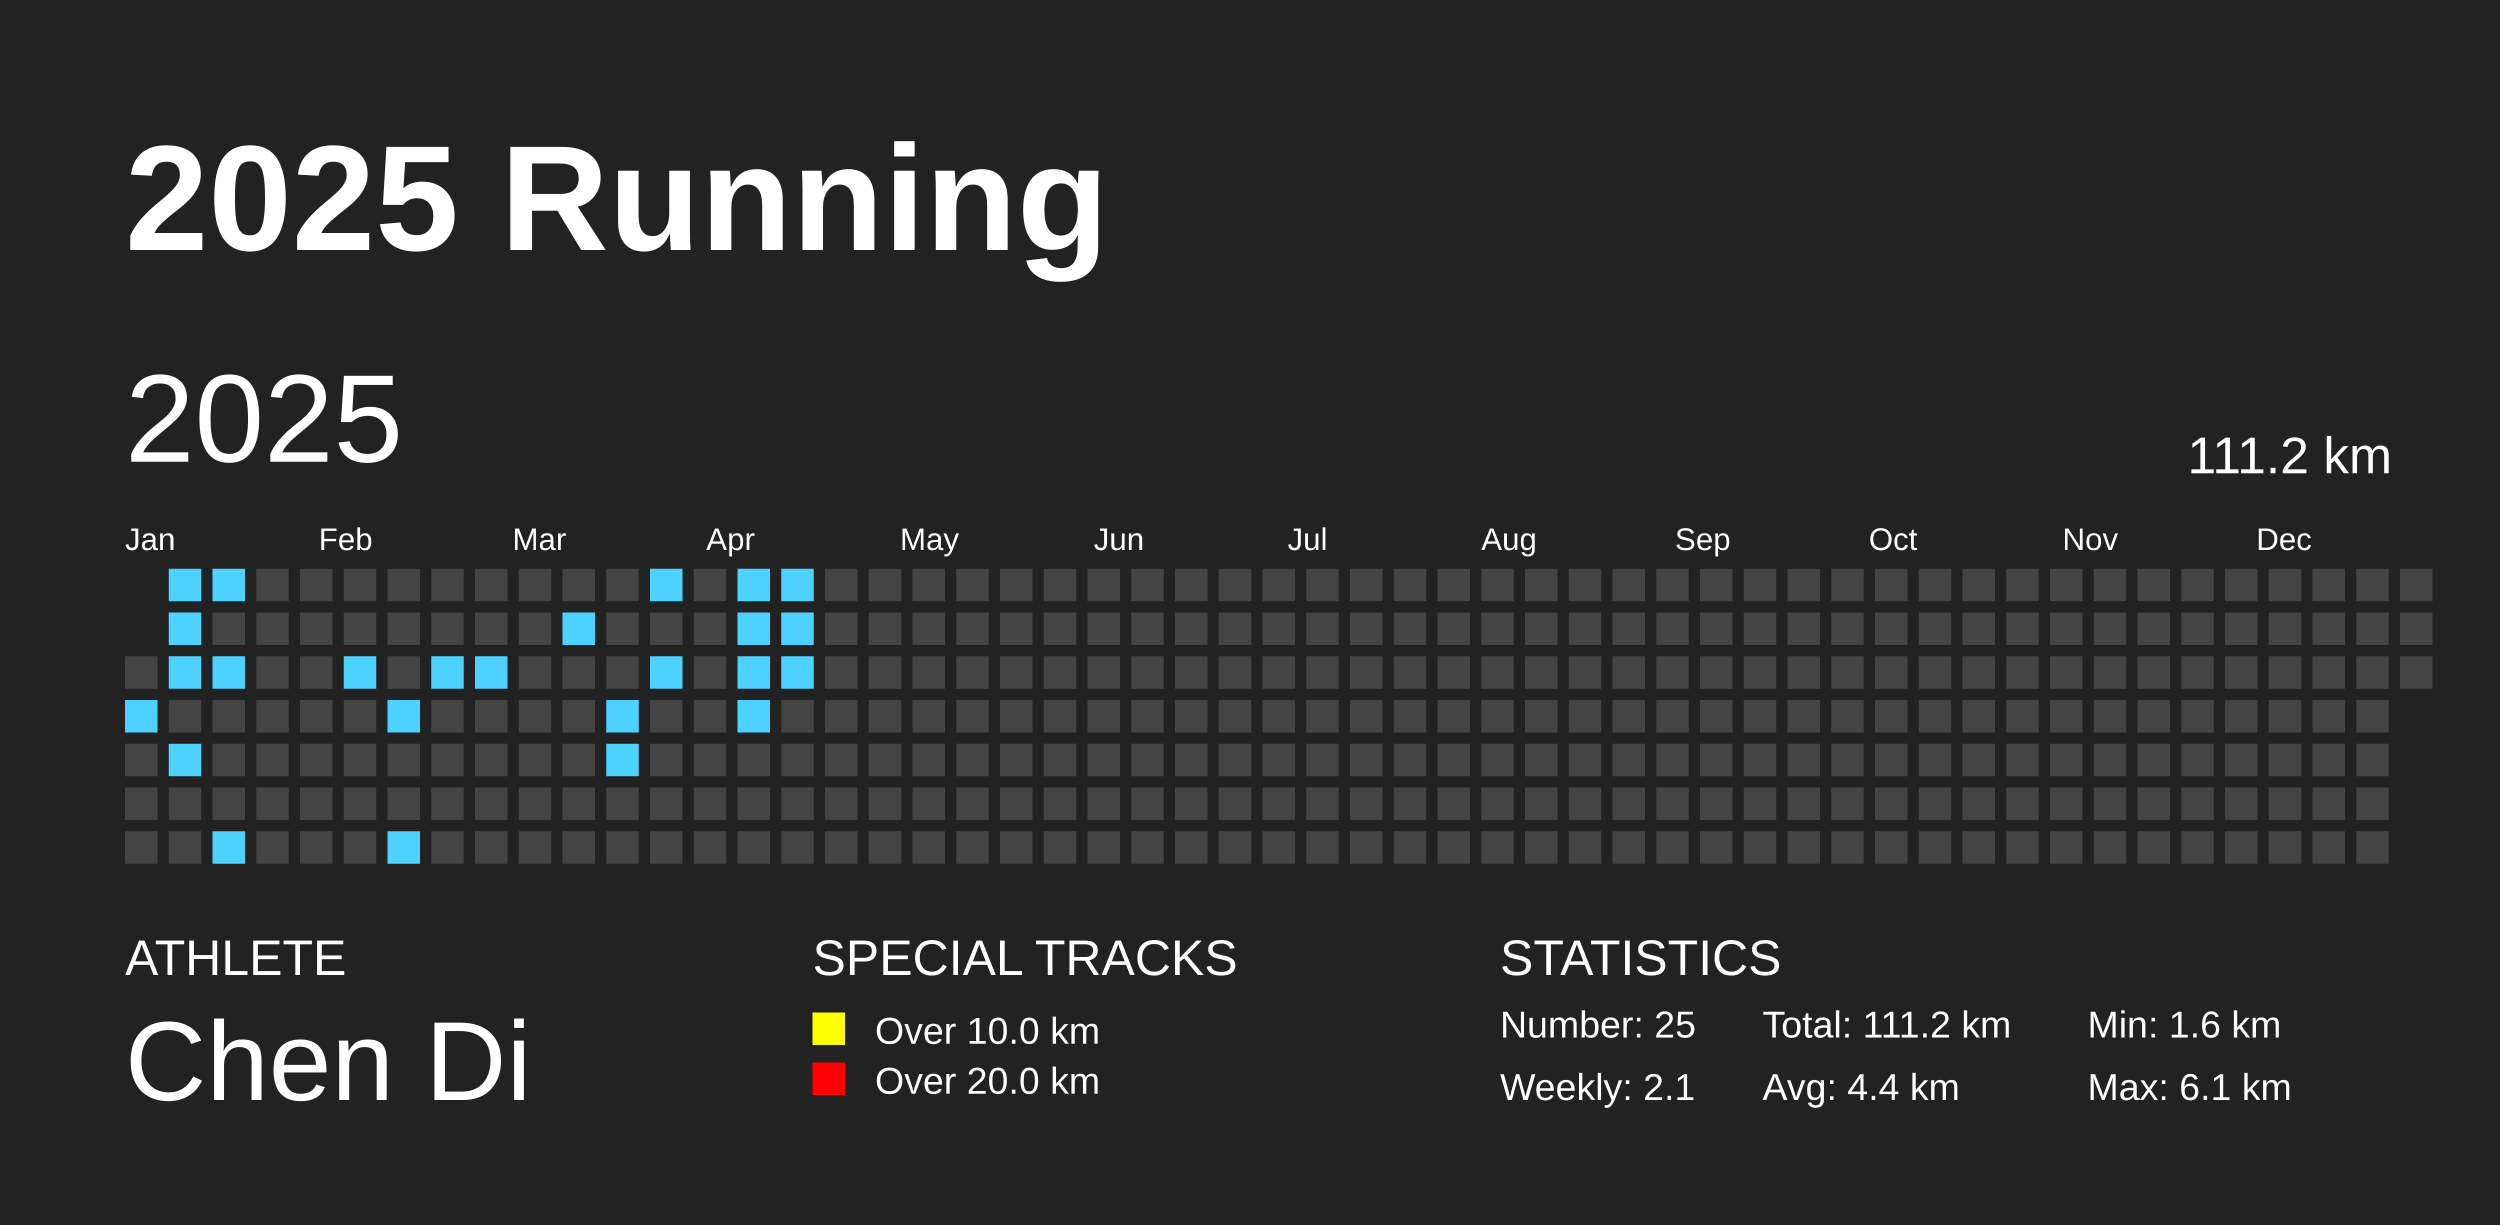
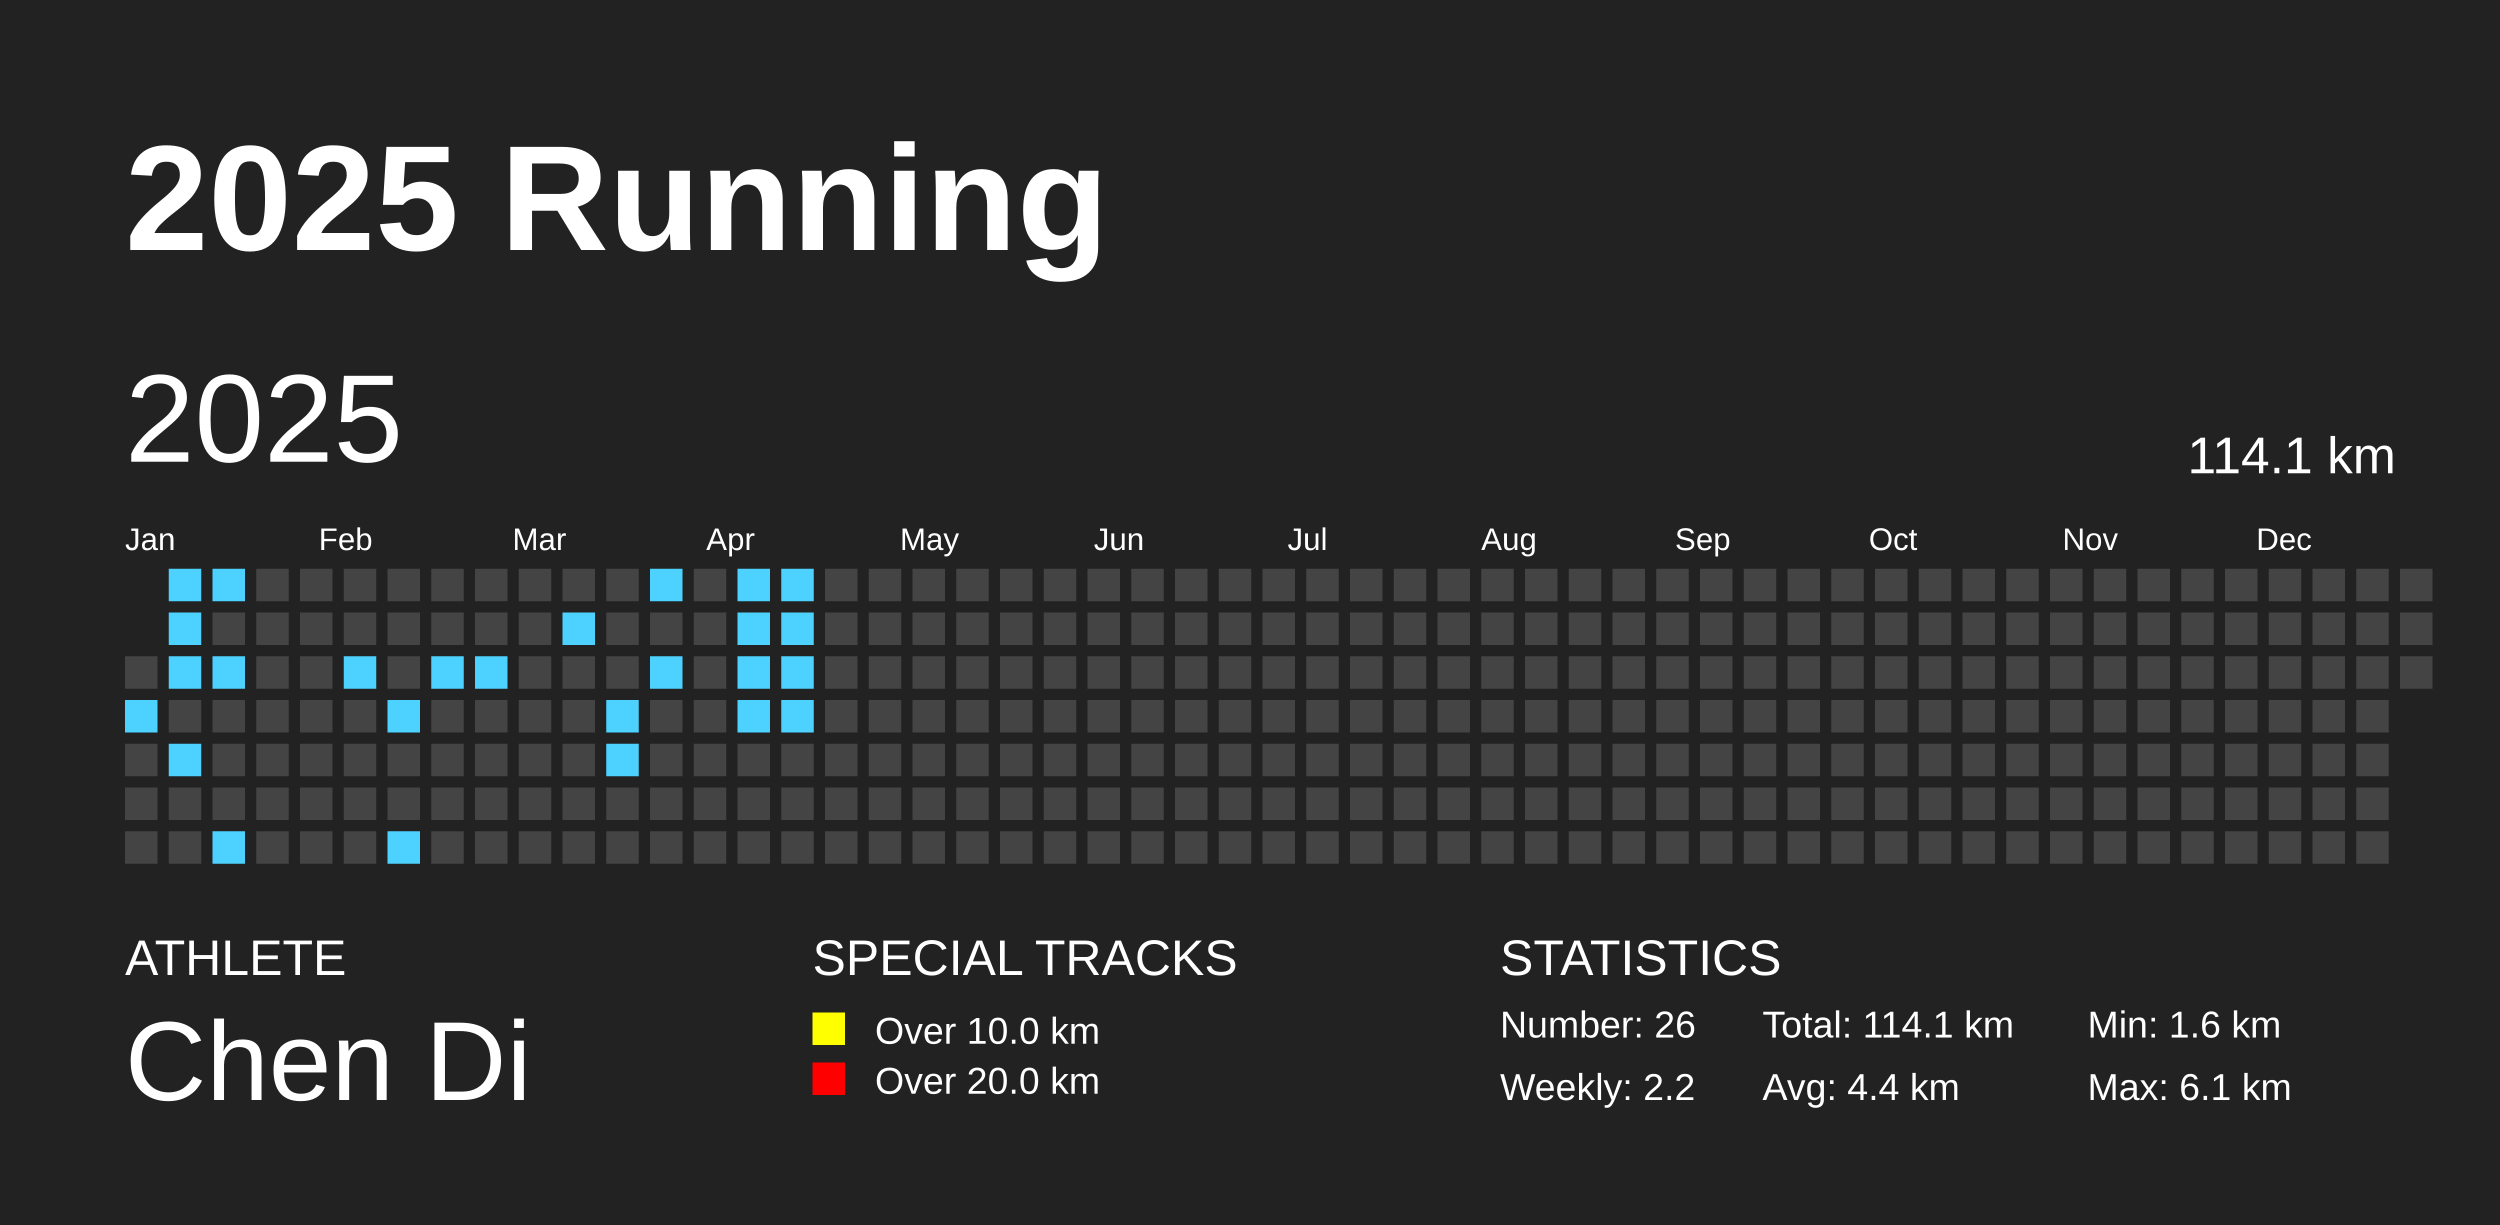
<svg xmlns="http://www.w3.org/2000/svg" baseProfile="full" height="98mm" version="1.1" viewBox="0,0,200,98" width="200mm">
  <defs />
  <rect fill="#222222" height="98" width="200" x="0" y="0" />
  <text fill="#FFFFFF" style="font-size:12px; font-family:Arial; font-weight:bold;" x="10" y="20">2025 Running</text>
  <text fill="#FFFFFF" style="font-size:4px; font-family:Arial" x="10" y="78">ATHLETE</text>
  <text fill="#FFFFFF" style="font-size:9px; font-family:Arial" x="10" y="88">Chen Di</text>
  <text fill="#FFFFFF" style="font-size:4px; font-family:Arial" x="65" y="78">SPECIAL TRACKS</text>
  <rect fill="yellow" height="2.6" width="2.6" x="65" y="81" />
  <text fill="#FFFFFF" style="font-size:3px; font-family:Arial" x="70" y="83.5">Over 10.0 km</text>
  <rect fill="red" height="2.6" width="2.6" x="65" y="85" />
  <text fill="#FFFFFF" style="font-size:3px; font-family:Arial" x="70" y="87.5">Over 20.0 km</text>
  <text fill="#FFFFFF" style="font-size:4px; font-family:Arial" x="120" y="78">STATISTICS</text>
-   <text fill="#FFFFFF" style="font-size:3px; font-family:Arial" x="120" y="83">Number: 25</text>
-   <text fill="#FFFFFF" style="font-size:3px; font-family:Arial" x="120" y="88">Weekly: 2.1</text>
-   <text fill="#FFFFFF" style="font-size:3px; font-family:Arial" x="141" y="83">Total: 111.2 km</text>
+   <text fill="#FFFFFF" style="font-size:3px; font-family:Arial" x="120" y="83">Number: 26</text>
+   <text fill="#FFFFFF" style="font-size:3px; font-family:Arial" x="120" y="88">Weekly: 2.2</text>
+   <text fill="#FFFFFF" style="font-size:3px; font-family:Arial" x="141" y="83">Total: 114.1 km</text>
  <text fill="#FFFFFF" style="font-size:3px; font-family:Arial" x="141" y="88">Avg: 4.4 km</text>
  <text fill="#FFFFFF" style="font-size:3px; font-family:Arial" x="167" y="83">Min: 1.6 km</text>
  <text fill="#FFFFFF" style="font-size:3px; font-family:Arial" x="167" y="88">Max: 6.1 km</text>
  <text dominant-baseline="hanging" fill="#FFFFFF" style="font-size:10.0px; font-family:Arial;" x="10" y="30">2025</text>
-   <text dominant-baseline="hanging" fill="#FFFFFF" style="font-size:4.125px; font-family:Arial;" x="175" y="35">111.2 km</text>
+   <text dominant-baseline="hanging" fill="#FFFFFF" style="font-size:4.125px; font-family:Arial;" x="175" y="35">114.1 km</text>
  <text fill="#FFFFFF" style="font-size:2.5px; font-family:Arial" x="10.0" y="44">Jan</text>
  <text fill="#FFFFFF" style="font-size:2.5px; font-family:Arial" x="25.5" y="44">Feb</text>
  <text fill="#FFFFFF" style="font-size:2.5px; font-family:Arial" x="41.0" y="44">Mar</text>
  <text fill="#FFFFFF" style="font-size:2.5px; font-family:Arial" x="56.5" y="44">Apr</text>
  <text fill="#FFFFFF" style="font-size:2.5px; font-family:Arial" x="72.0" y="44">May</text>
  <text fill="#FFFFFF" style="font-size:2.5px; font-family:Arial" x="87.5" y="44">Jun</text>
  <text fill="#FFFFFF" style="font-size:2.5px; font-family:Arial" x="103.0" y="44">Jul</text>
  <text fill="#FFFFFF" style="font-size:2.5px; font-family:Arial" x="118.5" y="44">Aug</text>
  <text fill="#FFFFFF" style="font-size:2.5px; font-family:Arial" x="134.0" y="44">Sep</text>
  <text fill="#FFFFFF" style="font-size:2.5px; font-family:Arial" x="149.5" y="44">Oct</text>
  <text fill="#FFFFFF" style="font-size:2.5px; font-family:Arial" x="165.0" y="44">Nov</text>
  <text fill="#FFFFFF" style="font-size:2.5px; font-family:Arial" x="180.5" y="44">Dec</text>
  <rect fill="#444444" height="2.6" width="2.6" x="10.0" y="52.5" />
  <rect fill="#4DD2FF" height="2.6" width="2.6" x="10.0" y="56.0" />
  <rect fill="#444444" height="2.6" width="2.6" x="10.0" y="59.5" />
  <rect fill="#444444" height="2.6" width="2.6" x="10.0" y="63.0" />
  <rect fill="#444444" height="2.6" width="2.6" x="10.0" y="66.5" />
  <rect fill="#4DD2FF" height="2.6" width="2.6" x="13.5" y="45.5" />
  <rect fill="#4DD2FF" height="2.6" width="2.6" x="13.5" y="49.0" />
  <rect fill="#4DD2FF" height="2.6" width="2.6" x="13.5" y="52.5" />
  <rect fill="#444444" height="2.6" width="2.6" x="13.5" y="56.0" />
  <rect fill="#4DD2FF" height="2.6" width="2.6" x="13.5" y="59.5" />
  <rect fill="#444444" height="2.6" width="2.6" x="13.5" y="63.0" />
  <rect fill="#444444" height="2.6" width="2.6" x="13.5" y="66.5" />
  <rect fill="#4DD2FF" height="2.6" width="2.6" x="17.0" y="45.5" />
  <rect fill="#444444" height="2.6" width="2.6" x="17.0" y="49.0" />
  <rect fill="#4DD2FF" height="2.6" width="2.6" x="17.0" y="52.5" />
  <rect fill="#444444" height="2.6" width="2.6" x="17.0" y="56.0" />
  <rect fill="#444444" height="2.6" width="2.6" x="17.0" y="59.5" />
  <rect fill="#444444" height="2.6" width="2.6" x="17.0" y="63.0" />
  <rect fill="#4DD2FF" height="2.6" width="2.6" x="17.0" y="66.5" />
  <rect fill="#444444" height="2.6" width="2.6" x="20.5" y="45.5" />
  <rect fill="#444444" height="2.6" width="2.6" x="20.5" y="49.0" />
  <rect fill="#444444" height="2.6" width="2.6" x="20.5" y="52.5" />
  <rect fill="#444444" height="2.6" width="2.6" x="20.5" y="56.0" />
  <rect fill="#444444" height="2.6" width="2.6" x="20.5" y="59.5" />
  <rect fill="#444444" height="2.6" width="2.6" x="20.5" y="63.0" />
  <rect fill="#444444" height="2.6" width="2.6" x="20.5" y="66.5" />
  <rect fill="#444444" height="2.6" width="2.6" x="24.0" y="45.5" />
  <rect fill="#444444" height="2.6" width="2.6" x="24.0" y="49.0" />
  <rect fill="#444444" height="2.6" width="2.6" x="24.0" y="52.5" />
  <rect fill="#444444" height="2.6" width="2.6" x="24.0" y="56.0" />
  <rect fill="#444444" height="2.6" width="2.6" x="24.0" y="59.5" />
  <rect fill="#444444" height="2.6" width="2.6" x="24.0" y="63.0" />
  <rect fill="#444444" height="2.6" width="2.6" x="24.0" y="66.5" />
  <rect fill="#444444" height="2.6" width="2.6" x="27.5" y="45.5" />
  <rect fill="#444444" height="2.6" width="2.6" x="27.5" y="49.0" />
  <rect fill="#4DD2FF" height="2.6" width="2.6" x="27.5" y="52.5" />
  <rect fill="#444444" height="2.6" width="2.6" x="27.5" y="56.0" />
  <rect fill="#444444" height="2.6" width="2.6" x="27.5" y="59.5" />
  <rect fill="#444444" height="2.6" width="2.6" x="27.5" y="63.0" />
  <rect fill="#444444" height="2.6" width="2.6" x="27.5" y="66.5" />
  <rect fill="#444444" height="2.6" width="2.6" x="31.0" y="45.5" />
  <rect fill="#444444" height="2.6" width="2.6" x="31.0" y="49.0" />
  <rect fill="#444444" height="2.6" width="2.6" x="31.0" y="52.5" />
  <rect fill="#4DD2FF" height="2.6" width="2.6" x="31.0" y="56.0" />
  <rect fill="#444444" height="2.6" width="2.6" x="31.0" y="59.5" />
  <rect fill="#444444" height="2.6" width="2.6" x="31.0" y="63.0" />
  <rect fill="#4DD2FF" height="2.6" width="2.6" x="31.0" y="66.5" />
  <rect fill="#444444" height="2.6" width="2.6" x="34.5" y="45.5" />
  <rect fill="#444444" height="2.6" width="2.6" x="34.5" y="49.0" />
  <rect fill="#4DD2FF" height="2.6" width="2.6" x="34.5" y="52.5" />
  <rect fill="#444444" height="2.6" width="2.6" x="34.5" y="56.0" />
  <rect fill="#444444" height="2.6" width="2.6" x="34.5" y="59.5" />
  <rect fill="#444444" height="2.6" width="2.6" x="34.5" y="63.0" />
  <rect fill="#444444" height="2.6" width="2.6" x="34.5" y="66.5" />
  <rect fill="#444444" height="2.6" width="2.6" x="38.0" y="45.5" />
  <rect fill="#444444" height="2.6" width="2.6" x="38.0" y="49.0" />
  <rect fill="#4DD2FF" height="2.6" width="2.6" x="38.0" y="52.5" />
  <rect fill="#444444" height="2.6" width="2.6" x="38.0" y="56.0" />
  <rect fill="#444444" height="2.6" width="2.6" x="38.0" y="59.5" />
  <rect fill="#444444" height="2.6" width="2.6" x="38.0" y="63.0" />
  <rect fill="#444444" height="2.6" width="2.6" x="38.0" y="66.5" />
  <rect fill="#444444" height="2.6" width="2.6" x="41.5" y="45.5" />
  <rect fill="#444444" height="2.6" width="2.6" x="41.5" y="49.0" />
  <rect fill="#444444" height="2.6" width="2.6" x="41.5" y="52.5" />
  <rect fill="#444444" height="2.6" width="2.6" x="41.5" y="56.0" />
  <rect fill="#444444" height="2.6" width="2.6" x="41.5" y="59.5" />
  <rect fill="#444444" height="2.6" width="2.6" x="41.5" y="63.0" />
  <rect fill="#444444" height="2.6" width="2.6" x="41.5" y="66.5" />
  <rect fill="#444444" height="2.6" width="2.6" x="45.0" y="45.5" />
  <rect fill="#4DD2FF" height="2.6" width="2.6" x="45.0" y="49.0" />
  <rect fill="#444444" height="2.6" width="2.6" x="45.0" y="52.5" />
  <rect fill="#444444" height="2.6" width="2.6" x="45.0" y="56.0" />
  <rect fill="#444444" height="2.6" width="2.6" x="45.0" y="59.5" />
  <rect fill="#444444" height="2.6" width="2.6" x="45.0" y="63.0" />
  <rect fill="#444444" height="2.6" width="2.6" x="45.0" y="66.5" />
  <rect fill="#444444" height="2.6" width="2.6" x="48.5" y="45.5" />
  <rect fill="#444444" height="2.6" width="2.6" x="48.5" y="49.0" />
  <rect fill="#444444" height="2.6" width="2.6" x="48.5" y="52.5" />
  <rect fill="#4DD2FF" height="2.6" width="2.6" x="48.5" y="56.0" />
  <rect fill="#4DD2FF" height="2.6" width="2.6" x="48.5" y="59.5" />
  <rect fill="#444444" height="2.6" width="2.6" x="48.5" y="63.0" />
  <rect fill="#444444" height="2.6" width="2.6" x="48.5" y="66.5" />
  <rect fill="#4DD2FF" height="2.6" width="2.6" x="52.0" y="45.5" />
  <rect fill="#444444" height="2.6" width="2.6" x="52.0" y="49.0" />
  <rect fill="#4DD2FF" height="2.6" width="2.6" x="52.0" y="52.5" />
  <rect fill="#444444" height="2.6" width="2.6" x="52.0" y="56.0" />
  <rect fill="#444444" height="2.6" width="2.6" x="52.0" y="59.5" />
  <rect fill="#444444" height="2.6" width="2.6" x="52.0" y="63.0" />
  <rect fill="#444444" height="2.6" width="2.6" x="52.0" y="66.5" />
  <rect fill="#444444" height="2.6" width="2.6" x="55.5" y="45.5" />
  <rect fill="#444444" height="2.6" width="2.6" x="55.5" y="49.0" />
  <rect fill="#444444" height="2.6" width="2.6" x="55.5" y="52.5" />
  <rect fill="#444444" height="2.6" width="2.6" x="55.5" y="56.0" />
  <rect fill="#444444" height="2.6" width="2.6" x="55.5" y="59.5" />
  <rect fill="#444444" height="2.6" width="2.6" x="55.5" y="63.0" />
  <rect fill="#444444" height="2.6" width="2.6" x="55.5" y="66.5" />
  <rect fill="#4DD2FF" height="2.6" width="2.6" x="59.0" y="45.5" />
  <rect fill="#4DD2FF" height="2.6" width="2.6" x="59.0" y="49.0" />
  <rect fill="#4DD2FF" height="2.6" width="2.6" x="59.0" y="52.5" />
  <rect fill="#4DD2FF" height="2.6" width="2.6" x="59.0" y="56.0" />
  <rect fill="#444444" height="2.6" width="2.6" x="59.0" y="59.5" />
  <rect fill="#444444" height="2.6" width="2.6" x="59.0" y="63.0" />
  <rect fill="#444444" height="2.6" width="2.6" x="59.0" y="66.5" />
  <rect fill="#4DD2FF" height="2.6" width="2.6" x="62.5" y="45.5" />
  <rect fill="#4DD2FF" height="2.6" width="2.6" x="62.5" y="49.0" />
  <rect fill="#4DD2FF" height="2.6" width="2.6" x="62.5" y="52.5" />
-   <rect fill="#444444" height="2.6" width="2.6" x="62.5" y="56.0" />
+   <rect fill="#4DD2FF" height="2.6" width="2.6" x="62.5" y="56.0" />
  <rect fill="#444444" height="2.6" width="2.6" x="62.5" y="59.5" />
  <rect fill="#444444" height="2.6" width="2.6" x="62.5" y="63.0" />
  <rect fill="#444444" height="2.6" width="2.6" x="62.5" y="66.5" />
  <rect fill="#444444" height="2.6" width="2.6" x="66.0" y="45.5" />
  <rect fill="#444444" height="2.6" width="2.6" x="66.0" y="49.0" />
  <rect fill="#444444" height="2.6" width="2.6" x="66.0" y="52.5" />
  <rect fill="#444444" height="2.6" width="2.6" x="66.0" y="56.0" />
  <rect fill="#444444" height="2.6" width="2.6" x="66.0" y="59.5" />
  <rect fill="#444444" height="2.6" width="2.6" x="66.0" y="63.0" />
  <rect fill="#444444" height="2.6" width="2.6" x="66.0" y="66.5" />
  <rect fill="#444444" height="2.6" width="2.6" x="69.5" y="45.5" />
  <rect fill="#444444" height="2.6" width="2.6" x="69.5" y="49.0" />
  <rect fill="#444444" height="2.6" width="2.6" x="69.5" y="52.5" />
  <rect fill="#444444" height="2.6" width="2.6" x="69.5" y="56.0" />
  <rect fill="#444444" height="2.6" width="2.6" x="69.5" y="59.5" />
  <rect fill="#444444" height="2.6" width="2.6" x="69.5" y="63.0" />
  <rect fill="#444444" height="2.6" width="2.6" x="69.5" y="66.5" />
  <rect fill="#444444" height="2.6" width="2.6" x="73.0" y="45.5" />
  <rect fill="#444444" height="2.6" width="2.6" x="73.0" y="49.0" />
  <rect fill="#444444" height="2.6" width="2.6" x="73.0" y="52.5" />
  <rect fill="#444444" height="2.6" width="2.6" x="73.0" y="56.0" />
  <rect fill="#444444" height="2.6" width="2.6" x="73.0" y="59.5" />
  <rect fill="#444444" height="2.6" width="2.6" x="73.0" y="63.0" />
  <rect fill="#444444" height="2.6" width="2.6" x="73.0" y="66.5" />
  <rect fill="#444444" height="2.6" width="2.6" x="76.5" y="45.5" />
  <rect fill="#444444" height="2.6" width="2.6" x="76.5" y="49.0" />
  <rect fill="#444444" height="2.6" width="2.6" x="76.5" y="52.5" />
  <rect fill="#444444" height="2.6" width="2.6" x="76.5" y="56.0" />
  <rect fill="#444444" height="2.6" width="2.6" x="76.5" y="59.5" />
  <rect fill="#444444" height="2.6" width="2.6" x="76.5" y="63.0" />
  <rect fill="#444444" height="2.6" width="2.6" x="76.5" y="66.5" />
  <rect fill="#444444" height="2.6" width="2.6" x="80.0" y="45.5" />
  <rect fill="#444444" height="2.6" width="2.6" x="80.0" y="49.0" />
  <rect fill="#444444" height="2.6" width="2.6" x="80.0" y="52.5" />
  <rect fill="#444444" height="2.6" width="2.6" x="80.0" y="56.0" />
  <rect fill="#444444" height="2.6" width="2.6" x="80.0" y="59.5" />
  <rect fill="#444444" height="2.6" width="2.6" x="80.0" y="63.0" />
  <rect fill="#444444" height="2.6" width="2.6" x="80.0" y="66.5" />
  <rect fill="#444444" height="2.6" width="2.6" x="83.5" y="45.5" />
  <rect fill="#444444" height="2.6" width="2.6" x="83.5" y="49.0" />
  <rect fill="#444444" height="2.6" width="2.6" x="83.5" y="52.5" />
  <rect fill="#444444" height="2.6" width="2.6" x="83.5" y="56.0" />
  <rect fill="#444444" height="2.6" width="2.6" x="83.5" y="59.5" />
  <rect fill="#444444" height="2.6" width="2.6" x="83.5" y="63.0" />
  <rect fill="#444444" height="2.6" width="2.6" x="83.5" y="66.5" />
  <rect fill="#444444" height="2.6" width="2.6" x="87.0" y="45.5" />
  <rect fill="#444444" height="2.6" width="2.6" x="87.0" y="49.0" />
  <rect fill="#444444" height="2.6" width="2.6" x="87.0" y="52.5" />
  <rect fill="#444444" height="2.6" width="2.6" x="87.0" y="56.0" />
  <rect fill="#444444" height="2.6" width="2.6" x="87.0" y="59.5" />
  <rect fill="#444444" height="2.6" width="2.6" x="87.0" y="63.0" />
  <rect fill="#444444" height="2.6" width="2.6" x="87.0" y="66.5" />
  <rect fill="#444444" height="2.6" width="2.6" x="90.5" y="45.5" />
  <rect fill="#444444" height="2.6" width="2.6" x="90.5" y="49.0" />
  <rect fill="#444444" height="2.6" width="2.6" x="90.5" y="52.5" />
  <rect fill="#444444" height="2.6" width="2.6" x="90.5" y="56.0" />
  <rect fill="#444444" height="2.6" width="2.6" x="90.5" y="59.5" />
  <rect fill="#444444" height="2.6" width="2.6" x="90.5" y="63.0" />
  <rect fill="#444444" height="2.6" width="2.6" x="90.5" y="66.5" />
  <rect fill="#444444" height="2.6" width="2.6" x="94.0" y="45.5" />
  <rect fill="#444444" height="2.6" width="2.6" x="94.0" y="49.0" />
  <rect fill="#444444" height="2.6" width="2.6" x="94.0" y="52.5" />
  <rect fill="#444444" height="2.6" width="2.6" x="94.0" y="56.0" />
  <rect fill="#444444" height="2.6" width="2.6" x="94.0" y="59.5" />
  <rect fill="#444444" height="2.6" width="2.6" x="94.0" y="63.0" />
  <rect fill="#444444" height="2.6" width="2.6" x="94.0" y="66.5" />
  <rect fill="#444444" height="2.6" width="2.6" x="97.5" y="45.5" />
  <rect fill="#444444" height="2.6" width="2.6" x="97.5" y="49.0" />
  <rect fill="#444444" height="2.6" width="2.6" x="97.5" y="52.5" />
  <rect fill="#444444" height="2.6" width="2.6" x="97.5" y="56.0" />
  <rect fill="#444444" height="2.6" width="2.6" x="97.5" y="59.5" />
  <rect fill="#444444" height="2.6" width="2.6" x="97.5" y="63.0" />
  <rect fill="#444444" height="2.6" width="2.6" x="97.5" y="66.5" />
  <rect fill="#444444" height="2.6" width="2.6" x="101.0" y="45.5" />
  <rect fill="#444444" height="2.6" width="2.6" x="101.0" y="49.0" />
  <rect fill="#444444" height="2.6" width="2.6" x="101.0" y="52.5" />
  <rect fill="#444444" height="2.6" width="2.6" x="101.0" y="56.0" />
  <rect fill="#444444" height="2.6" width="2.6" x="101.0" y="59.5" />
  <rect fill="#444444" height="2.6" width="2.6" x="101.0" y="63.0" />
  <rect fill="#444444" height="2.6" width="2.6" x="101.0" y="66.5" />
  <rect fill="#444444" height="2.6" width="2.6" x="104.5" y="45.5" />
  <rect fill="#444444" height="2.6" width="2.6" x="104.5" y="49.0" />
  <rect fill="#444444" height="2.6" width="2.6" x="104.5" y="52.5" />
  <rect fill="#444444" height="2.6" width="2.6" x="104.5" y="56.0" />
  <rect fill="#444444" height="2.6" width="2.6" x="104.5" y="59.5" />
  <rect fill="#444444" height="2.6" width="2.6" x="104.5" y="63.0" />
  <rect fill="#444444" height="2.6" width="2.6" x="104.5" y="66.5" />
  <rect fill="#444444" height="2.6" width="2.6" x="108.0" y="45.5" />
  <rect fill="#444444" height="2.6" width="2.6" x="108.0" y="49.0" />
  <rect fill="#444444" height="2.6" width="2.6" x="108.0" y="52.5" />
  <rect fill="#444444" height="2.6" width="2.6" x="108.0" y="56.0" />
  <rect fill="#444444" height="2.6" width="2.6" x="108.0" y="59.5" />
  <rect fill="#444444" height="2.6" width="2.6" x="108.0" y="63.0" />
  <rect fill="#444444" height="2.6" width="2.6" x="108.0" y="66.5" />
  <rect fill="#444444" height="2.6" width="2.6" x="111.5" y="45.5" />
  <rect fill="#444444" height="2.6" width="2.6" x="111.5" y="49.0" />
  <rect fill="#444444" height="2.6" width="2.6" x="111.5" y="52.5" />
  <rect fill="#444444" height="2.6" width="2.6" x="111.5" y="56.0" />
  <rect fill="#444444" height="2.6" width="2.6" x="111.5" y="59.5" />
  <rect fill="#444444" height="2.6" width="2.6" x="111.5" y="63.0" />
  <rect fill="#444444" height="2.6" width="2.6" x="111.5" y="66.5" />
  <rect fill="#444444" height="2.6" width="2.6" x="115.0" y="45.5" />
  <rect fill="#444444" height="2.6" width="2.6" x="115.0" y="49.0" />
  <rect fill="#444444" height="2.6" width="2.6" x="115.0" y="52.5" />
  <rect fill="#444444" height="2.6" width="2.6" x="115.0" y="56.0" />
  <rect fill="#444444" height="2.6" width="2.6" x="115.0" y="59.5" />
  <rect fill="#444444" height="2.6" width="2.6" x="115.0" y="63.0" />
  <rect fill="#444444" height="2.6" width="2.6" x="115.0" y="66.5" />
  <rect fill="#444444" height="2.6" width="2.6" x="118.5" y="45.5" />
  <rect fill="#444444" height="2.6" width="2.6" x="118.5" y="49.0" />
  <rect fill="#444444" height="2.6" width="2.6" x="118.5" y="52.5" />
  <rect fill="#444444" height="2.6" width="2.6" x="118.5" y="56.0" />
  <rect fill="#444444" height="2.6" width="2.6" x="118.5" y="59.5" />
  <rect fill="#444444" height="2.6" width="2.6" x="118.5" y="63.0" />
  <rect fill="#444444" height="2.6" width="2.6" x="118.5" y="66.5" />
  <rect fill="#444444" height="2.6" width="2.6" x="122.0" y="45.5" />
  <rect fill="#444444" height="2.6" width="2.6" x="122.0" y="49.0" />
  <rect fill="#444444" height="2.6" width="2.6" x="122.0" y="52.5" />
  <rect fill="#444444" height="2.6" width="2.6" x="122.0" y="56.0" />
  <rect fill="#444444" height="2.6" width="2.6" x="122.0" y="59.5" />
  <rect fill="#444444" height="2.6" width="2.6" x="122.0" y="63.0" />
  <rect fill="#444444" height="2.6" width="2.6" x="122.0" y="66.5" />
  <rect fill="#444444" height="2.6" width="2.6" x="125.5" y="45.5" />
  <rect fill="#444444" height="2.6" width="2.6" x="125.5" y="49.0" />
  <rect fill="#444444" height="2.6" width="2.6" x="125.5" y="52.5" />
  <rect fill="#444444" height="2.6" width="2.6" x="125.5" y="56.0" />
  <rect fill="#444444" height="2.6" width="2.6" x="125.5" y="59.5" />
  <rect fill="#444444" height="2.6" width="2.6" x="125.5" y="63.0" />
  <rect fill="#444444" height="2.6" width="2.6" x="125.5" y="66.5" />
  <rect fill="#444444" height="2.6" width="2.6" x="129.0" y="45.5" />
  <rect fill="#444444" height="2.6" width="2.6" x="129.0" y="49.0" />
  <rect fill="#444444" height="2.6" width="2.6" x="129.0" y="52.5" />
  <rect fill="#444444" height="2.6" width="2.6" x="129.0" y="56.0" />
  <rect fill="#444444" height="2.6" width="2.6" x="129.0" y="59.5" />
  <rect fill="#444444" height="2.6" width="2.6" x="129.0" y="63.0" />
  <rect fill="#444444" height="2.6" width="2.6" x="129.0" y="66.5" />
  <rect fill="#444444" height="2.6" width="2.6" x="132.5" y="45.5" />
  <rect fill="#444444" height="2.6" width="2.6" x="132.5" y="49.0" />
  <rect fill="#444444" height="2.6" width="2.6" x="132.5" y="52.5" />
  <rect fill="#444444" height="2.6" width="2.6" x="132.5" y="56.0" />
  <rect fill="#444444" height="2.6" width="2.6" x="132.5" y="59.5" />
  <rect fill="#444444" height="2.6" width="2.6" x="132.5" y="63.0" />
  <rect fill="#444444" height="2.6" width="2.6" x="132.5" y="66.5" />
  <rect fill="#444444" height="2.6" width="2.6" x="136.0" y="45.5" />
  <rect fill="#444444" height="2.6" width="2.6" x="136.0" y="49.0" />
  <rect fill="#444444" height="2.6" width="2.6" x="136.0" y="52.5" />
  <rect fill="#444444" height="2.6" width="2.6" x="136.0" y="56.0" />
  <rect fill="#444444" height="2.6" width="2.6" x="136.0" y="59.5" />
  <rect fill="#444444" height="2.6" width="2.6" x="136.0" y="63.0" />
  <rect fill="#444444" height="2.6" width="2.6" x="136.0" y="66.5" />
  <rect fill="#444444" height="2.6" width="2.6" x="139.5" y="45.5" />
  <rect fill="#444444" height="2.6" width="2.6" x="139.5" y="49.0" />
  <rect fill="#444444" height="2.6" width="2.6" x="139.5" y="52.5" />
  <rect fill="#444444" height="2.6" width="2.6" x="139.5" y="56.0" />
  <rect fill="#444444" height="2.6" width="2.6" x="139.5" y="59.5" />
  <rect fill="#444444" height="2.6" width="2.6" x="139.5" y="63.0" />
  <rect fill="#444444" height="2.6" width="2.6" x="139.5" y="66.5" />
  <rect fill="#444444" height="2.6" width="2.6" x="143.0" y="45.5" />
  <rect fill="#444444" height="2.6" width="2.6" x="143.0" y="49.0" />
  <rect fill="#444444" height="2.6" width="2.6" x="143.0" y="52.5" />
  <rect fill="#444444" height="2.6" width="2.6" x="143.0" y="56.0" />
  <rect fill="#444444" height="2.6" width="2.6" x="143.0" y="59.5" />
  <rect fill="#444444" height="2.6" width="2.6" x="143.0" y="63.0" />
  <rect fill="#444444" height="2.6" width="2.6" x="143.0" y="66.5" />
  <rect fill="#444444" height="2.6" width="2.6" x="146.5" y="45.5" />
  <rect fill="#444444" height="2.6" width="2.6" x="146.5" y="49.0" />
  <rect fill="#444444" height="2.6" width="2.6" x="146.5" y="52.5" />
  <rect fill="#444444" height="2.6" width="2.6" x="146.5" y="56.0" />
  <rect fill="#444444" height="2.6" width="2.6" x="146.5" y="59.5" />
  <rect fill="#444444" height="2.6" width="2.6" x="146.5" y="63.0" />
  <rect fill="#444444" height="2.6" width="2.6" x="146.5" y="66.5" />
  <rect fill="#444444" height="2.6" width="2.6" x="150.0" y="45.5" />
  <rect fill="#444444" height="2.6" width="2.6" x="150.0" y="49.0" />
  <rect fill="#444444" height="2.6" width="2.6" x="150.0" y="52.5" />
  <rect fill="#444444" height="2.6" width="2.6" x="150.0" y="56.0" />
  <rect fill="#444444" height="2.6" width="2.6" x="150.0" y="59.5" />
  <rect fill="#444444" height="2.6" width="2.6" x="150.0" y="63.0" />
  <rect fill="#444444" height="2.6" width="2.6" x="150.0" y="66.5" />
  <rect fill="#444444" height="2.6" width="2.6" x="153.5" y="45.5" />
  <rect fill="#444444" height="2.6" width="2.6" x="153.5" y="49.0" />
  <rect fill="#444444" height="2.6" width="2.6" x="153.5" y="52.5" />
  <rect fill="#444444" height="2.6" width="2.6" x="153.5" y="56.0" />
  <rect fill="#444444" height="2.6" width="2.6" x="153.5" y="59.5" />
  <rect fill="#444444" height="2.6" width="2.6" x="153.5" y="63.0" />
  <rect fill="#444444" height="2.6" width="2.6" x="153.5" y="66.5" />
  <rect fill="#444444" height="2.6" width="2.6" x="157.0" y="45.5" />
  <rect fill="#444444" height="2.6" width="2.6" x="157.0" y="49.0" />
  <rect fill="#444444" height="2.6" width="2.6" x="157.0" y="52.5" />
  <rect fill="#444444" height="2.6" width="2.6" x="157.0" y="56.0" />
  <rect fill="#444444" height="2.6" width="2.6" x="157.0" y="59.5" />
  <rect fill="#444444" height="2.6" width="2.6" x="157.0" y="63.0" />
  <rect fill="#444444" height="2.6" width="2.6" x="157.0" y="66.5" />
  <rect fill="#444444" height="2.6" width="2.6" x="160.5" y="45.5" />
  <rect fill="#444444" height="2.6" width="2.6" x="160.5" y="49.0" />
  <rect fill="#444444" height="2.6" width="2.6" x="160.5" y="52.5" />
  <rect fill="#444444" height="2.6" width="2.6" x="160.5" y="56.0" />
  <rect fill="#444444" height="2.6" width="2.6" x="160.5" y="59.5" />
  <rect fill="#444444" height="2.6" width="2.6" x="160.5" y="63.0" />
  <rect fill="#444444" height="2.6" width="2.6" x="160.5" y="66.5" />
  <rect fill="#444444" height="2.6" width="2.6" x="164.0" y="45.5" />
  <rect fill="#444444" height="2.6" width="2.6" x="164.0" y="49.0" />
  <rect fill="#444444" height="2.6" width="2.6" x="164.0" y="52.5" />
  <rect fill="#444444" height="2.6" width="2.6" x="164.0" y="56.0" />
  <rect fill="#444444" height="2.6" width="2.6" x="164.0" y="59.5" />
  <rect fill="#444444" height="2.6" width="2.6" x="164.0" y="63.0" />
  <rect fill="#444444" height="2.6" width="2.6" x="164.0" y="66.5" />
  <rect fill="#444444" height="2.6" width="2.6" x="167.5" y="45.5" />
  <rect fill="#444444" height="2.6" width="2.6" x="167.5" y="49.0" />
  <rect fill="#444444" height="2.6" width="2.6" x="167.5" y="52.5" />
  <rect fill="#444444" height="2.6" width="2.6" x="167.5" y="56.0" />
  <rect fill="#444444" height="2.6" width="2.6" x="167.5" y="59.5" />
  <rect fill="#444444" height="2.6" width="2.6" x="167.5" y="63.0" />
  <rect fill="#444444" height="2.6" width="2.6" x="167.5" y="66.5" />
  <rect fill="#444444" height="2.6" width="2.6" x="171.0" y="45.5" />
  <rect fill="#444444" height="2.6" width="2.6" x="171.0" y="49.0" />
  <rect fill="#444444" height="2.6" width="2.6" x="171.0" y="52.5" />
  <rect fill="#444444" height="2.6" width="2.6" x="171.0" y="56.0" />
  <rect fill="#444444" height="2.6" width="2.6" x="171.0" y="59.5" />
  <rect fill="#444444" height="2.6" width="2.6" x="171.0" y="63.0" />
  <rect fill="#444444" height="2.6" width="2.6" x="171.0" y="66.5" />
  <rect fill="#444444" height="2.6" width="2.6" x="174.5" y="45.5" />
  <rect fill="#444444" height="2.6" width="2.6" x="174.5" y="49.0" />
  <rect fill="#444444" height="2.6" width="2.6" x="174.5" y="52.5" />
  <rect fill="#444444" height="2.6" width="2.6" x="174.5" y="56.0" />
  <rect fill="#444444" height="2.6" width="2.6" x="174.5" y="59.5" />
  <rect fill="#444444" height="2.6" width="2.6" x="174.5" y="63.0" />
  <rect fill="#444444" height="2.6" width="2.6" x="174.5" y="66.5" />
  <rect fill="#444444" height="2.6" width="2.6" x="178.0" y="45.5" />
  <rect fill="#444444" height="2.6" width="2.6" x="178.0" y="49.0" />
  <rect fill="#444444" height="2.6" width="2.6" x="178.0" y="52.5" />
  <rect fill="#444444" height="2.6" width="2.6" x="178.0" y="56.0" />
  <rect fill="#444444" height="2.6" width="2.6" x="178.0" y="59.5" />
  <rect fill="#444444" height="2.6" width="2.6" x="178.0" y="63.0" />
  <rect fill="#444444" height="2.6" width="2.6" x="178.0" y="66.5" />
  <rect fill="#444444" height="2.6" width="2.6" x="181.5" y="45.5" />
  <rect fill="#444444" height="2.6" width="2.6" x="181.5" y="49.0" />
  <rect fill="#444444" height="2.6" width="2.6" x="181.5" y="52.5" />
  <rect fill="#444444" height="2.6" width="2.6" x="181.5" y="56.0" />
  <rect fill="#444444" height="2.6" width="2.6" x="181.5" y="59.5" />
  <rect fill="#444444" height="2.6" width="2.6" x="181.5" y="63.0" />
  <rect fill="#444444" height="2.6" width="2.6" x="181.5" y="66.5" />
  <rect fill="#444444" height="2.6" width="2.6" x="185.0" y="45.5" />
  <rect fill="#444444" height="2.6" width="2.6" x="185.0" y="49.0" />
  <rect fill="#444444" height="2.6" width="2.6" x="185.0" y="52.5" />
  <rect fill="#444444" height="2.6" width="2.6" x="185.0" y="56.0" />
  <rect fill="#444444" height="2.6" width="2.6" x="185.0" y="59.5" />
  <rect fill="#444444" height="2.6" width="2.6" x="185.0" y="63.0" />
  <rect fill="#444444" height="2.6" width="2.6" x="185.0" y="66.5" />
  <rect fill="#444444" height="2.6" width="2.6" x="188.5" y="45.5" />
  <rect fill="#444444" height="2.6" width="2.6" x="188.5" y="49.0" />
  <rect fill="#444444" height="2.6" width="2.6" x="188.5" y="52.5" />
  <rect fill="#444444" height="2.6" width="2.6" x="188.5" y="56.0" />
  <rect fill="#444444" height="2.6" width="2.6" x="188.5" y="59.5" />
  <rect fill="#444444" height="2.6" width="2.6" x="188.5" y="63.0" />
  <rect fill="#444444" height="2.6" width="2.6" x="188.5" y="66.5" />
  <rect fill="#444444" height="2.6" width="2.6" x="192.0" y="45.5" />
  <rect fill="#444444" height="2.6" width="2.6" x="192.0" y="49.0" />
  <rect fill="#444444" height="2.6" width="2.6" x="192.0" y="52.5" />
</svg>
